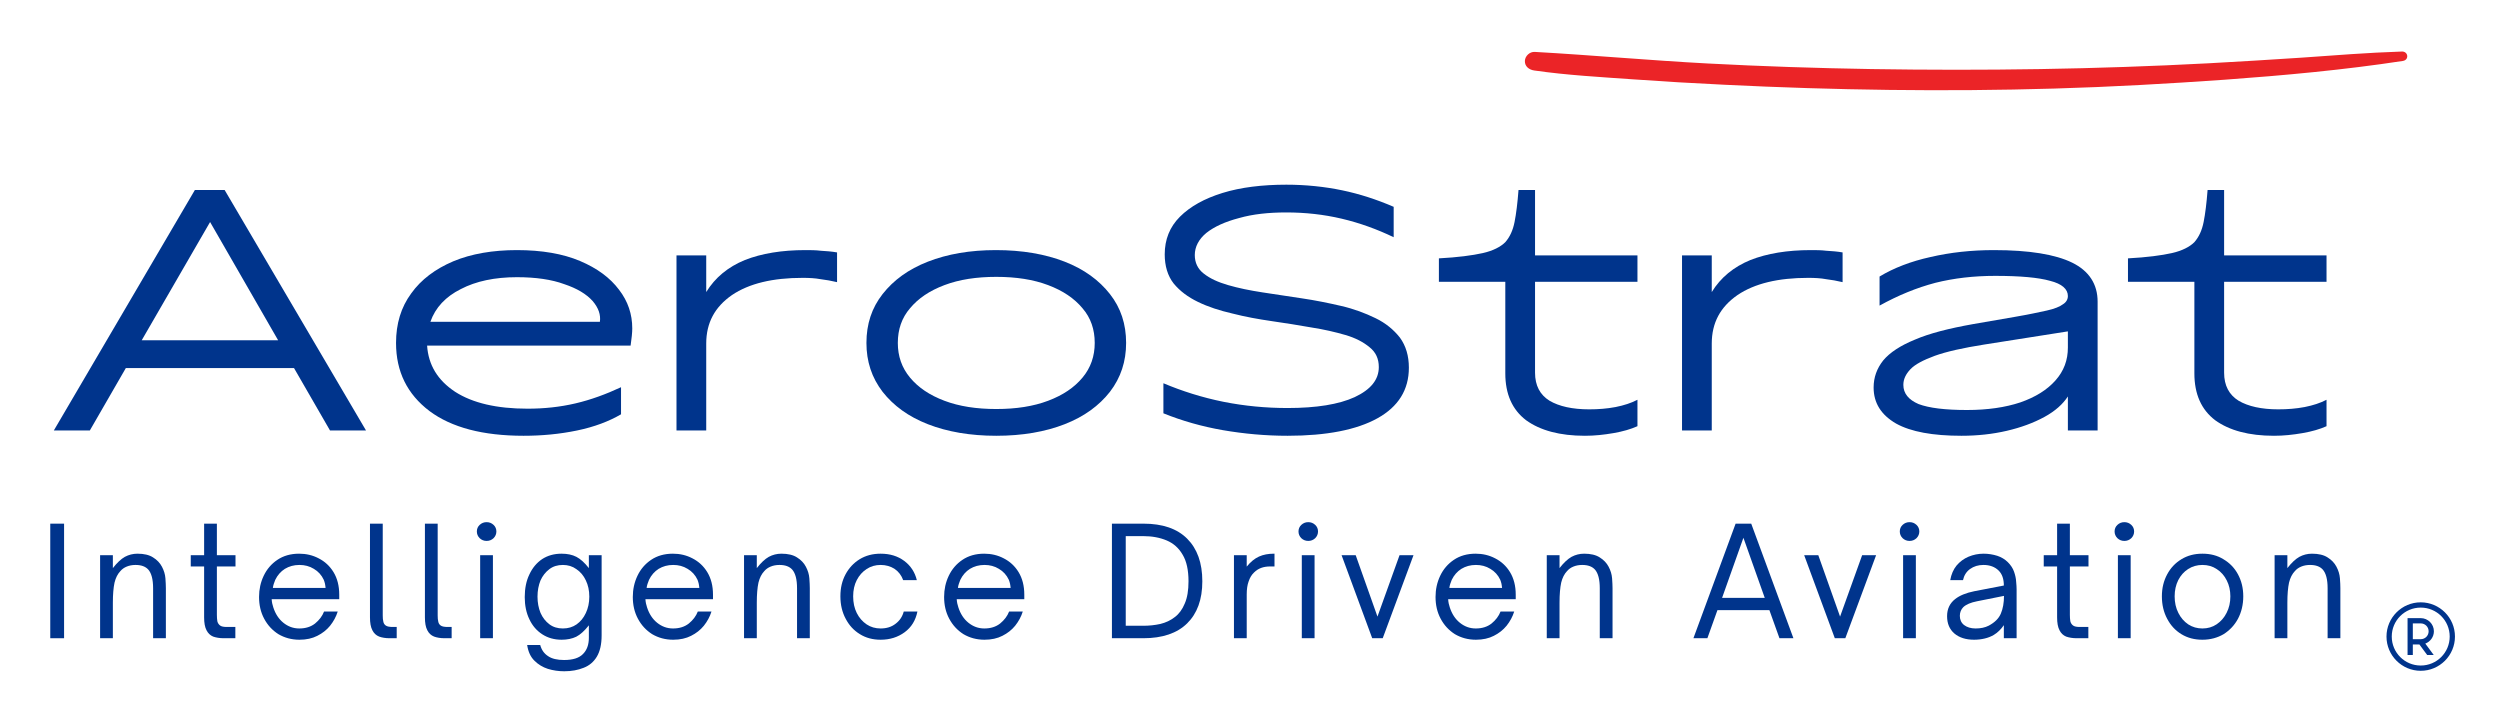
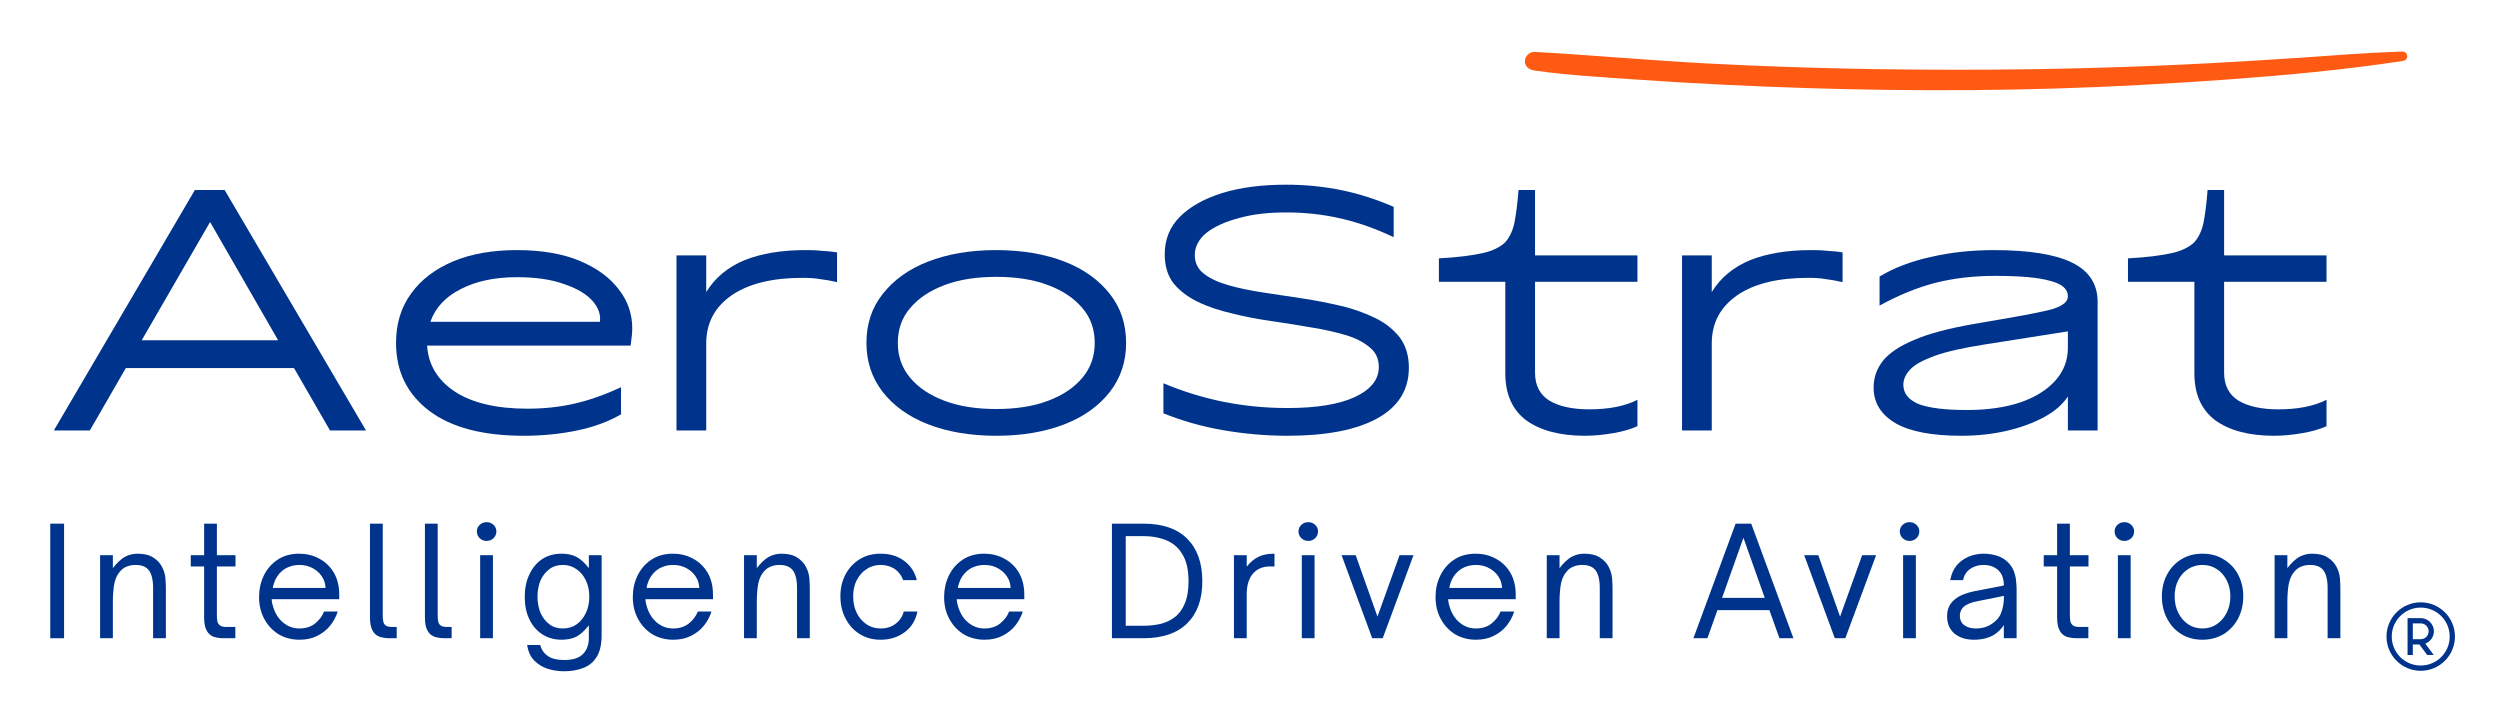
<svg xmlns="http://www.w3.org/2000/svg" xmlns:xlink="http://www.w3.org/1999/xlink" version="1.1" width="356" height="101" viewBox="0 0 356 101">
  <defs>
    <clipPath id="clip_1">
      <path transform="matrix(1,0,0,-1,-150,442.92)" d="M150 341.92H506V442.92H150Z" clip-rule="evenodd" />
    </clipPath>
    <clipPath id="clip_2">
      <path transform="matrix(.24,0,0,.24,-150,-375)" d="M0 0H6000V3375H0Z" clip-rule="evenodd" />
    </clipPath>
    <clipPath id="clip_3">
      <path transform="matrix(.24,0,0,.24,-150,-375)" d="M0 0H6000V3375H0Z" clip-rule="evenodd" />
    </clipPath>
    <clipPath id="clip_4">
      <path transform="matrix(.24,0,0,.24,-150,-375)" d="M0 0H6000V3375H0Z" clip-rule="evenodd" />
    </clipPath>
    <clipPath id="clip_5">
      <path transform="matrix(.24,0,0,.24,-150,389.88)" d="M0 0H6000V7H0Z" clip-rule="evenodd" />
    </clipPath>
    <clipPath id="clip_6">
      <path transform="matrix(.24,0,0,.24,1089.36,327)" d="M0 0H570V64H0Z" clip-rule="evenodd" />
    </clipPath>
    <clipPath id="clip_7">
      <path transform="matrix(.24,0,0,.24,-150,-375)" d="M5506.76 2641.411H5800.51V2907.036H5506.76Z" clip-rule="evenodd" />
    </clipPath>
    <clipPath id="clip_8">
      <path transform="matrix(.24,0,0,.24,-150,-375)" d="M5151.482 2679.117H5560.857V2910.367H5151.482Z" clip-rule="evenodd" />
    </clipPath>
    <clipPath id="clip_9">
      <path transform="matrix(.24,0,0,.24,-150,-375)" d="M885.543 904.903H1413.668V929.903H885.543Z" clip-rule="evenodd" />
    </clipPath>
    <clipPath id="clip_10">
      <path transform="matrix(.24,0,0,.24,62.39999,-158.04)" d="M0 0H529V26H0Z" clip-rule="evenodd" />
    </clipPath>
    <clipPath id="clip_11">
      <path transform="matrix(.24,0,0,.24,62.39999,-158.04)" d="M.543 2.27H528.668V27H.543Z" clip-rule="evenodd" />
    </clipPath>
    <clipPath id="clip_12">
      <path transform="matrix(.24,0,0,.24,-150,-375)" d="M1529.647 1591.15H2054.647V1616.15H1529.647Z" clip-rule="evenodd" />
    </clipPath>
    <clipPath id="clip_13">
      <path transform="matrix(.24,0,0,.24,216.96,6.839996)" d="M0 0H526V26H0Z" clip-rule="evenodd" />
    </clipPath>
    <clipPath id="clip_14">
      <path transform="matrix(.24,0,0,.24,216.96,6.839996)" d="M.647 1.371H525.647V26.371H.647Z" clip-rule="evenodd" />
    </clipPath>
    <clipPath id="clip_15">
      <path transform="matrix(.24,0,0,.24,-150,-375)" d="M0 0H6000V3375H0Z" clip-rule="evenodd" />
    </clipPath>
    <clipPath id="clip_16">
      <path transform="matrix(.24,0,0,.24,2.87999,-151.56)" d="M0 0H716V439H0Z" clip-rule="evenodd" />
    </clipPath>
    <clipPath id="clip_17">
      <path transform="matrix(.24,0,0,.24,5.279999,69.95999)" d="M0 0H1382V111H0Z" clip-rule="evenodd" />
    </clipPath>
    <path id="font_18_39" d="M.171 0H.079V.763H.171V0Z" />
    <path id="font_18_170" d="M.156 0H.071V.553H.156V.467C.184 .503 .211 .528 .236 .542 .262 .556 .29 .563 .32 .563 .363 .563 .398 .555 .424 .538 .45 .522 .47 .501 .483 .476 .496 .451 .504 .426 .506 .399 .508 .372 .509 .35 .509 .333V0H.424V.333C.424 .392 .413 .433 .392 .457 .373 .478 .345 .488 .307 .488 .284 .488 .265 .484 .248 .477 .231 .47 .217 .46 .206 .447 .188 .428 .175 .403 .167 .37 .16 .337 .156 .293 .156 .236V0Z" />
    <path id="font_18_199" d="M.324 0H.247C.22 0 .196 .004 .176 .011 .157 .019 .142 .033 .132 .053 .121 .074 .116 .102 .116 .139V.478H.027V.553H.116V.763H.201V.553H.325V.478H.201V.156C.201 .14 .202 .126 .204 .113 .207 .101 .213 .092 .222 .085 .231 .078 .246 .075 .267 .075H.324V0Z" />
    <path id="font_18_135" d="M.317-.01C.264-.01 .218 .003 .177 .027 .136 .053 .105 .087 .082 .13 .059 .173 .048 .221 .048 .275 .048 .325 .058 .372 .079 .416 .1 .46 .13 .495 .17 .522 .21 .549 .258 .563 .315 .563 .362 .563 .405 .553 .445 .532 .486 .511 .519 .481 .544 .44 .569 .399 .582 .349 .582 .29V.26H.132C.133 .241 .137 .222 .143 .205 .157 .162 .179 .128 .21 .103 .241 .078 .276 .065 .316 .065 .358 .065 .393 .076 .421 .098 .449 .121 .469 .147 .481 .178H.572C.561 .143 .544 .112 .521 .083 .498 .055 .47 .033 .436 .016 .403-.001 .363-.01 .317-.01M.14 .335H.491C.49 .344 .489 .354 .487 .363 .485 .372 .482 .381 .479 .389 .464 .421 .442 .445 .413 .462 .384 .48 .352 .488 .317 .488 .28 .488 .248 .479 .22 .462 .193 .445 .171 .42 .156 .389 .152 .38 .149 .371 .146 .362 .143 .353 .141 .344 .14 .335Z" />
    <path id="font_18_164" d="M.247 0H.2C.173 0 .149 .004 .13 .011 .11 .019 .095 .033 .085 .053 .074 .074 .069 .102 .069 .139V.763H.154V.152C.154 .135 .155 .121 .158 .11 .16 .099 .166 .09 .175 .084 .184 .078 .199 .075 .22 .075H.247V0Z" />
    <path id="font_18_150" d="M.114 .648C.096 .648 .081 .654 .068 .666 .055 .679 .049 .694 .049 .711 .049 .728 .055 .743 .068 .755 .081 .767 .096 .773 .114 .773 .132 .773 .147 .767 .16 .755 .173 .743 .179 .728 .179 .711 .179 .694 .173 .679 .16 .666 .147 .654 .132 .648 .114 .648M.156 0H.071V.553H.156V0Z" />
    <path id="font_18_145" d="M.315-.22C.278-.22 .242-.215 .206-.204 .172-.193 .142-.175 .117-.15 .091-.125 .075-.09 .068-.045H.155C.164-.078 .181-.102 .207-.119 .233-.137 .269-.145 .314-.145 .372-.145 .414-.132 .44-.105 .466-.079 .479-.043 .479 .003V.086C.45 .049 .422 .024 .395 .01 .368-.003 .335-.01 .298-.01 .249-.01 .206 .002 .169 .026 .132 .05 .103 .083 .083 .126 .062 .169 .052 .219 .052 .274 .052 .331 .062 .382 .083 .425 .103 .468 .131 .502 .168 .527 .205 .551 .248 .563 .297 .563 .336 .563 .369 .556 .396 .542 .423 .528 .451 .503 .479 .467V.553H.564V.019C.564-.041 .553-.088 .532-.123 .511-.158 .481-.183 .444-.197 .407-.212 .364-.22 .315-.22M.306 .065C.341 .065 .371 .074 .397 .092 .424 .111 .444 .136 .459 .168 .474 .2 .482 .236 .482 .277 .482 .318 .474 .354 .459 .385 .444 .417 .423 .442 .396 .46 .37 .479 .34 .488 .306 .488 .271 .488 .241 .479 .216 .46 .191 .441 .171 .416 .157 .385 .144 .353 .137 .317 .137 .277 .137 .237 .144 .201 .157 .169 .171 .137 .191 .112 .216 .093 .241 .074 .271 .065 .306 .065Z" />
    <path id="font_18_127" d="M.316-.01C.264-.01 .218 .002 .178 .027 .137 .052 .106 .086 .083 .13 .06 .173 .048 .223 .048 .279 .048 .334 .059 .382 .082 .425 .105 .468 .136 .501 .176 .526 .217 .551 .263 .563 .316 .563 .378 .563 .43 .547 .473 .515 .516 .483 .544 .44 .557 .387H.466C.455 .418 .436 .443 .41 .461 .383 .479 .351 .488 .316 .488 .281 .488 .25 .479 .223 .461 .195 .443 .173 .418 .157 .387 .141 .356 .133 .32 .133 .279 .133 .237 .141 .2 .157 .168 .173 .136 .195 .111 .223 .092 .25 .074 .281 .065 .316 .065 .355 .065 .388 .075 .415 .096 .443 .117 .461 .144 .47 .178H.561C.549 .119 .521 .073 .476 .04 .431 .007 .378-.01 .316-.01Z" />
    <path id="font_18_1" d="" />
    <path id="font_18_20" d="M.288 0H.079V.763H.289C.416 .763 .513 .73 .58 .663 .647 .596 .681 .502 .681 .379 .681 .258 .647 .165 .58 .099 .513 .033 .415 0 .288 0M.171 .68V.083H.287C.327 .083 .365 .087 .401 .095 .438 .104 .47 .119 .498 .141 .526 .162 .548 .192 .564 .231 .581 .27 .589 .319 .589 .379 .589 .454 .576 .513 .55 .556 .525 .6 .489 .632 .444 .651 .399 .67 .347 .68 .288 .68H.171Z" />
    <path id="font_18_189" d="M.156 0H.071V.553H.156V.477C.181 .508 .209 .531 .238 .544 .267 .557 .3 .563 .337 .563H.341V.478H.312C.267 .478 .232 .465 .205 .438 .189 .423 .177 .403 .169 .379 .16 .355 .156 .326 .156 .291V0Z" />
    <path id="font_18_212" d="M.294 0H.224L.02 .553H.114L.259 .144 .406 .553H.499L.294 0Z" />
    <path id="font_18_2" d="M.107 0H.014L.295 .763H.399L.68 0H.587L.52 .187H.174L.107 0M.347 .669 .205 .269H.489L.347 .669Z" />
    <path id="font_18_114" d="M.228-.01C.173-.01 .129 .004 .096 .032 .064 .06 .048 .098 .048 .147 .048 .195 .066 .233 .102 .261 .131 .284 .174 .302 .229 .313L.426 .351C.426 .394 .415 .427 .392 .45 .367 .475 .333 .488 .29 .488 .256 .488 .226 .479 .201 .461 .176 .443 .161 .418 .154 .387H.069C.076 .426 .09 .458 .111 .484 .133 .51 .16 .53 .191 .543 .222 .556 .256 .563 .291 .563 .323 .563 .353 .558 .382 .549 .41 .54 .434 .525 .453 .506 .472 .487 .486 .466 .494 .443 .502 .42 .507 .398 .508 .376 .51 .355 .511 .339 .511 .326V0H.426V.087C.407 .059 .384 .037 .359 .022 .34 .011 .32 .003 .298-.002 .277-.007 .253-.01 .228-.01M.238 .065C.272 .065 .301 .071 .326 .084 .365 .105 .392 .131 .406 .164 .42 .197 .427 .236 .427 .282L.247 .246C.206 .238 .175 .225 .156 .207 .141 .192 .133 .172 .133 .149 .133 .124 .142 .103 .161 .088 .181 .073 .206 .065 .238 .065Z" />
    <path id="font_18_175" d="M.318-.01C.265-.01 .219 .002 .178 .027 .137 .052 .106 .086 .083 .13 .06 .173 .048 .223 .048 .279 .048 .334 .06 .382 .083 .425 .106 .468 .137 .501 .178 .526 .219 .551 .265 .563 .318 .563 .371 .563 .418 .551 .458 .526 .5 .501 .532 .468 .555 .425 .578 .382 .59 .334 .59 .279 .59 .224 .578 .174 .555 .13 .532 .087 .5 .053 .459 .027 .418 .003 .371-.01 .318-.01M.318 .065C.353 .065 .385 .074 .413 .093 .441 .112 .463 .137 .479 .169 .496 .202 .504 .238 .504 .279 .504 .318 .496 .354 .48 .385 .464 .417 .442 .442 .414 .46 .386 .479 .354 .488 .318 .488 .283 .488 .251 .479 .223 .461 .195 .443 .173 .418 .157 .387 .141 .355 .133 .319 .133 .279 .133 .238 .141 .201 .158 .168 .174 .136 .196 .111 .224 .092 .252 .074 .283 .065 .318 .065Z" />
    <clipPath id="clip_19">
      <path transform="matrix(.24,0,0,.24,6.720001,16.67999)" d="M0 0H1369V235H0Z" clip-rule="evenodd" />
    </clipPath>
    <path id="font_20_1" d="M.017 0 .444 .728H.534L.962 0H.853L.744 .189H.235L.126 0H.017M.49 .631 .283 .273H.696L.49 .631Z" />
    <path id="font_20_297" d="M.421-.016C.298-.016 .203 .009 .136 .059 .069 .11 .035 .178 .035 .265 .035 .323 .05 .373 .081 .415 .111 .457 .154 .489 .208 .512 .263 .535 .328 .546 .401 .546 .476 .546 .54 .535 .592 .513 .644 .491 .683 .462 .71 .426 .737 .391 .75 .352 .75 .309 .75 .296 .748 .278 .745 .257H.129C.133 .198 .161 .152 .214 .117 .267 .083 .34 .066 .433 .066 .483 .066 .531 .071 .578 .082 .625 .093 .671 .11 .716 .131V.049C.68 .028 .636 .011 .583 0 .53-.011 .476-.016 .421-.016M.401 .464C.334 .464 .277 .452 .231 .428 .185 .405 .154 .372 .139 .329H.652C.655 .35 .648 .371 .63 .392 .611 .413 .583 .43 .544 .443 .506 .457 .458 .464 .401 .464Z" />
    <path id="font_20_420" d="M.06 0V.53H.15V.419C.177 .463 .216 .495 .267 .516 .318 .536 .379 .546 .45 .546 .465 .546 .481 .546 .497 .544 .513 .543 .529 .542 .546 .539V.449C.529 .453 .513 .456 .496 .458 .48 .461 .462 .462 .442 .462 .351 .462 .28 .445 .228 .41 .176 .374 .15 .326 .15 .263V0H.06Z" />
    <path id="font_20_381" d="M.428-.016C.349-.016 .28-.004 .221 .019 .162 .042 .117 .075 .084 .117 .051 .16 .035 .209 .035 .265 .035 .322 .051 .371 .084 .413 .117 .455 .162 .488 .221 .511 .28 .534 .348 .546 .427 .546 .506 .546 .576 .534 .635 .511 .694 .488 .739 .455 .772 .413 .805 .371 .821 .322 .821 .265 .821 .209 .805 .16 .772 .117 .739 .075 .694 .042 .635 .019 .576-.004 .507-.016 .428-.016M.428 .065C.488 .065 .54 .073 .585 .09 .63 .107 .664 .13 .689 .16 .714 .19 .726 .225 .726 .265 .726 .306 .714 .341 .689 .37 .664 .4 .63 .423 .585 .44 .54 .457 .488 .465 .428 .465 .368 .465 .316 .457 .271 .44 .226 .423 .192 .4 .167 .37 .142 .341 .13 .306 .13 .265 .13 .225 .142 .19 .167 .16 .192 .13 .226 .107 .271 .09 .316 .073 .368 .065 .428 .065Z" />
    <path id="font_20_175" d="M.415-.016C.348-.016 .283-.01 .219 .001 .156 .012 .096 .029 .039 .052V.143C.096 .119 .156 .1 .22 .087 .285 .074 .35 .068 .415 .068 .502 .068 .57 .079 .618 .101 .667 .124 .691 .154 .691 .192 .691 .217 .682 .237 .663 .252 .645 .267 .621 .28 .59 .289 .559 .298 .525 .306 .486 .312 .447 .319 .408 .325 .367 .331 .326 .337 .287 .344 .248 .354 .209 .363 .175 .374 .144 .389 .113 .404 .089 .422 .07 .445 .052 .468 .043 .498 .043 .533 .043 .578 .058 .616 .089 .647 .12 .678 .163 .702 .218 .719 .273 .736 .338 .744 .411 .744 .47 .744 .527 .738 .58 .727 .633 .716 .685 .699 .736 .677V.585C.686 .609 .634 .628 .579 .641 .524 .654 .468 .66 .411 .66 .358 .66 .31 .655 .268 .643 .226 .632 .193 .617 .169 .598 .146 .579 .134 .556 .134 .531 .134 .508 .143 .489 .161 .475 .18 .46 .204 .449 .235 .44 .266 .431 .3 .424 .339 .418 .378 .412 .417 .406 .458 .4 .499 .394 .538 .386 .577 .377 .616 .368 .65 .355 .681 .34 .712 .325 .736 .305 .755 .281 .773 .256 .782 .226 .782 .19 .782 .123 .75 .072 .687 .037 .624 .002 .533-.016 .415-.016Z" />
    <path id="font_20_441" d="M.455-.016C.379-.016 .32-0 .277 .031 .235 .063 .214 .11 .214 .173V.45H.013V.521C.07 .524 .115 .53 .146 .537 .177 .544 .2 .556 .214 .57 .228 .586 .237 .606 .242 .631 .247 .656 .251 .689 .254 .728H.304V.53H.614V.45H.304V.175C.304 .136 .319 .108 .348 .09 .377 .073 .417 .064 .468 .064 .495 .064 .522 .066 .548 .071 .573 .076 .595 .083 .614 .093V.013C.594 .004 .57-.003 .541-.008 .512-.013 .484-.016 .455-.016Z" />
    <path id="font_20_253" d="M.306-.016C.219-.016 .153-.004 .108 .021 .063 .047 .04 .083 .04 .13 .04 .161 .05 .188 .069 .212 .089 .236 .121 .257 .165 .275 .209 .294 .268 .309 .341 .322L.468 .344C.509 .351 .541 .358 .564 .363 .587 .368 .604 .375 .613 .382 .623 .388 .628 .397 .628 .407 .628 .428 .61 .444 .574 .453 .539 .463 .483 .468 .408 .468 .343 .468 .283 .461 .227 .447 .17 .432 .114 .409 .058 .378V.466C.101 .492 .153 .512 .212 .525 .272 .539 .336 .546 .404 .546 .511 .546 .59 .533 .641 .508 .692 .483 .718 .443 .718 .39V0H.628V.103C.613 .08 .59 .059 .557 .041 .524 .023 .486 .009 .443-.001 .4-.011 .354-.016 .306-.016M.323 .062C.385 .062 .439 .07 .484 .085 .53 .101 .565 .123 .59 .151 .616 .18 .628 .213 .628 .251V.3L.374 .26C.311 .25 .261 .239 .225 .226 .19 .213 .165 .2 .151 .185 .137 .17 .13 .155 .13 .138 .13 .112 .146 .093 .176 .08 .208 .068 .256 .062 .323 .062Z" />
    <clipPath id="clip_21">
      <path transform="matrix(.24,0,0,.24,202.8,-136.44)" d="M0 0H695V357H0Z" clip-rule="evenodd" />
    </clipPath>
    <clipPath id="clip_22">
      <path transform="matrix(.24,0,0,.24,-150,-375)" d="M1948.717 1302.637H1998.717V1352.637H1948.717Z" clip-rule="evenodd" />
    </clipPath>
    <clipPath id="clip_23">
      <path transform="matrix(.24,0,0,.24,-150,-375)" d="M2037.86 1916.755H2087.859V1966.755H2037.86Z" clip-rule="evenodd" />
    </clipPath>
    <clipPath id="clip_24">
      <path transform="matrix(.24,0,0,.24,-150,-375)" d="M0 0H6000V3375H0Z" clip-rule="evenodd" />
    </clipPath>
  </defs>
  <g>
    <g clip-path="url(#clip_1)">
      <g clip-path="url(#clip_2)" />
      <g clip-path="url(#clip_3)" />
      <g clip-path="url(#clip_4)">
        <g opacity=".2">
          <g clip-path="url(#clip_5)" />
        </g>
        <g>
          <g clip-path="url(#clip_6)" />
        </g>
      </g>
      <g clip-path="url(#clip_7)" />
      <g clip-path="url(#clip_8)" />
      <g clip-path="url(#clip_9)">
        <g>
          <g clip-path="url(#clip_10)">
            <g clip-path="url(#clip_11)" />
          </g>
        </g>
      </g>
      <g clip-path="url(#clip_12)">
        <g>
          <g clip-path="url(#clip_13)">
            <g clip-path="url(#clip_14)">
-               <path transform="matrix(.2697495,0,0,-.2570957,212.5296,74.34017)" d="M480.6 255.4C449.4 250.4 418 247.4 386.5 245 356.6 242.8 326.6 241 296.6 240.1 238.6 238.3 180.6 239.2 122.7 242.2 106.6 243 90.4 244 74.3 245.2 56.9 246.5 39.3 247.5 22.1 250.1 19.3 250.5 17 252.4 17.1 255.4 17.2 258.1 19.6 260.6 22.4 260.4 52.8 258.6 83.1 255.7 113.5 254 142.3 252.4 171.1 251.4 200 250.9 259.3 249.9 318.8 250.8 378 254.1 394.3 255 410.5 256.1 426.8 257.2 444.5 258.5 462.2 260 479.9 260.6 483.4 260.9 484.1 256 480.6 255.4Z" fill="#eb2427" />
+               <path transform="matrix(.2697495,0,0,-.2570957,212.5296,74.34017)" d="M480.6 255.4C449.4 250.4 418 247.4 386.5 245 356.6 242.8 326.6 241 296.6 240.1 238.6 238.3 180.6 239.2 122.7 242.2 106.6 243 90.4 244 74.3 245.2 56.9 246.5 39.3 247.5 22.1 250.1 19.3 250.5 17 252.4 17.1 255.4 17.2 258.1 19.6 260.6 22.4 260.4 52.8 258.6 83.1 255.7 113.5 254 142.3 252.4 171.1 251.4 200 250.9 259.3 249.9 318.8 250.8 378 254.1 394.3 255 410.5 256.1 426.8 257.2 444.5 258.5 462.2 260 479.9 260.6 483.4 260.9 484.1 256 480.6 255.4Z" fill="#ff5a13" />
            </g>
          </g>
        </g>
      </g>
      <g clip-path="url(#clip_15)">
        <g>
          <g clip-path="url(#clip_16)" />
        </g>
        <g>
          <g clip-path="url(#clip_17)">
            <use data-text="I" xlink:href="#font_18_39" transform="matrix(21.38292,0,0,-21.38292,5.468246,90.88378)" fill="#00348c" />
            <use data-text="n" xlink:href="#font_18_170" transform="matrix(21.38292,0,0,-21.38292,12.7361,90.88378)" fill="#00348c" />
            <use data-text="t" xlink:href="#font_18_199" transform="matrix(21.38292,0,0,-21.38292,26.58627,90.88378)" fill="#00348c" />
            <use data-text="e" xlink:href="#font_18_135" transform="matrix(21.38292,0,0,-21.38292,35.86289,90.88378)" fill="#00348c" />
            <use data-text="l" xlink:href="#font_18_164" transform="matrix(21.38292,0,0,-21.38292,51.20927,90.88378)" fill="#00348c" />
            <use data-text="l" xlink:href="#font_18_164" transform="matrix(21.38292,0,0,-21.38292,59.03278,90.88378)" fill="#00348c" />
            <use data-text="i" xlink:href="#font_18_150" transform="matrix(21.38292,0,0,-21.38292,66.85628,90.88378)" fill="#00348c" />
            <use data-text="g" xlink:href="#font_18_145" transform="matrix(21.38292,0,0,-21.38292,73.61121,90.88378)" fill="#00348c" />
            <use data-text="e" xlink:href="#font_18_135" transform="matrix(21.38292,0,0,-21.38292,89.08583,90.88378)" fill="#00348c" />
            <use data-text="n" xlink:href="#font_18_170" transform="matrix(21.38292,0,0,-21.38292,104.4322,90.88378)" fill="#00348c" />
            <use data-text="c" xlink:href="#font_18_127" transform="matrix(21.38292,0,0,-21.38292,118.6459,90.88378)" fill="#00348c" />
            <use data-text="e" xlink:href="#font_18_135" transform="matrix(21.38292,0,0,-21.38292,133.4152,90.88378)" fill="#00348c" />
            <use data-text=" " xlink:href="#font_18_1" transform="matrix(21.38292,0,0,-21.38292,148.7616,90.88378)" fill="#00348c" />
            <use data-text="D" xlink:href="#font_18_20" transform="matrix(21.38292,0,0,-21.38292,156.6492,90.88378)" fill="#00348c" />
            <use data-text="r" xlink:href="#font_18_189" transform="matrix(21.38292,0,0,-21.38292,174.1969,90.88378)" fill="#00348c" />
            <use data-text="i" xlink:href="#font_18_150" transform="matrix(21.38292,0,0,-21.38292,183.8584,90.88378)" fill="#00348c" />
            <use data-text="v" xlink:href="#font_18_212" transform="matrix(21.38292,0,0,-21.38292,190.6133,90.88378)" fill="#00348c" />
            <use data-text="e" xlink:href="#font_18_135" transform="matrix(21.38292,0,0,-21.38292,203.395,90.88378)" fill="#00348c" />
            <use data-text="n" xlink:href="#font_18_170" transform="matrix(21.38292,0,0,-21.38292,218.7414,90.88378)" fill="#00348c" />
            <use data-text=" " xlink:href="#font_18_1" transform="matrix(21.38292,0,0,-21.38292,232.955,90.88378)" fill="#00348c" />
            <use data-text="A" xlink:href="#font_18_2" transform="matrix(21.38292,0,0,-21.38292,240.8427,90.88378)" fill="#00348c" />
            <use data-text="v" xlink:href="#font_18_212" transform="matrix(21.38292,0,0,-21.38292,256.4877,90.88378)" fill="#00348c" />
            <use data-text="i" xlink:href="#font_18_150" transform="matrix(21.38292,0,0,-21.38292,269.4832,90.88378)" fill="#00348c" />
            <use data-text="a" xlink:href="#font_18_114" transform="matrix(21.38292,0,0,-21.38292,276.2381,90.88378)" fill="#00348c" />
            <use data-text="t" xlink:href="#font_18_199" transform="matrix(21.38292,0,0,-21.38292,290.4518,90.88378)" fill="#00348c" />
            <use data-text="i" xlink:href="#font_18_150" transform="matrix(21.38292,0,0,-21.38292,300.0706,90.88378)" fill="#00348c" />
            <use data-text="o" xlink:href="#font_18_175" transform="matrix(21.38292,0,0,-21.38292,306.8255,90.88378)" fill="#00348c" />
            <use data-text="n" xlink:href="#font_18_170" transform="matrix(21.38292,0,0,-21.38292,322.3856,90.88378)" fill="#00348c" />
          </g>
        </g>
        <g>
          <g clip-path="url(#clip_19)">
            <use data-text="A" xlink:href="#font_20_1" transform="matrix(47.04597,0,0,-47.04597,6.863761,61.30163)" fill="#00348c" />
            <use data-text="e" xlink:href="#font_20_297" transform="matrix(47.04597,0,0,-47.04597,54.74961,61.30163)" fill="#00348c" />
            <use data-text="r" xlink:href="#font_20_420" transform="matrix(47.04597,0,0,-47.04597,93.50994,61.30163)" fill="#00348c" />
            <use data-text="o" xlink:href="#font_20_381" transform="matrix(47.04597,0,0,-47.04597,121.7336,61.30163)" fill="#00348c" />
            <use data-text="S" xlink:href="#font_20_175" transform="matrix(47.04597,0,0,-47.04597,163.8337,61.30163)" fill="#00348c" />
            <use data-text="t" xlink:href="#font_20_441" transform="matrix(47.04597,0,0,-47.04597,204.2874,61.30163)" fill="#00348c" />
            <use data-text="r" xlink:href="#font_20_420" transform="matrix(47.04597,0,0,-47.04597,236.6975,61.30163)" fill="#00348c" />
            <use data-text="a" xlink:href="#font_20_253" transform="matrix(47.04597,0,0,-47.04597,264.9212,61.30163)" fill="#00348c" />
            <use data-text="t" xlink:href="#font_20_441" transform="matrix(47.04597,0,0,-47.04597,302.4115,61.30163)" fill="#00348c" />
          </g>
        </g>
        <g>
          <g clip-path="url(#clip_21)" />
        </g>
      </g>
      <g clip-path="url(#clip_22)" />
      <g clip-path="url(#clip_23)">
        <path transform="matrix(.16,0,0,.16,339.0863,85.02121)" d="M35.156 4.688C18.355 4.688 4.688 18.355 4.688 35.156 4.687 51.957 18.355 65.625 35.156 65.625 51.957 65.625 65.625 51.957 65.625 35.156 65.625 18.355 51.957 4.688 35.156 4.688V4.688ZM35.156 9.375C49.422 9.375 60.938 20.891 60.938 35.156 60.938 49.422 49.422 60.938 35.156 60.938 20.891 60.938 9.375 49.422 9.375 35.156 9.375 20.891 20.891 9.375 35.156 9.375V9.375ZM23.438 18.75V51.562H28.125V42.188H33.977L40.898 51.562H46.727L39.23 41.41C43.676 39.742 46.875 35.477 46.875 30.469 46.875 24.023 41.602 18.75 35.156 18.75H23.438ZM28.125 23.438H35.156C39.07 23.438 42.188 26.555 42.188 30.469 42.188 34.383 39.07 37.5 35.156 37.5H28.125V23.438Z" fill="#00348c" />
      </g>
      <g clip-path="url(#clip_24)" />
      <path transform="matrix(1,0,0,-1,-150,442.92)" d="M367.115 429.746H493.073V436.044H367.115Z" fill-opacity="0" />
      <path transform="matrix(1,0,0,-1,-150,442.92)" d="M489.086 345.563H501.422V357.899H489.086Z" fill-opacity="0" />
    </g>
  </g>
</svg>
